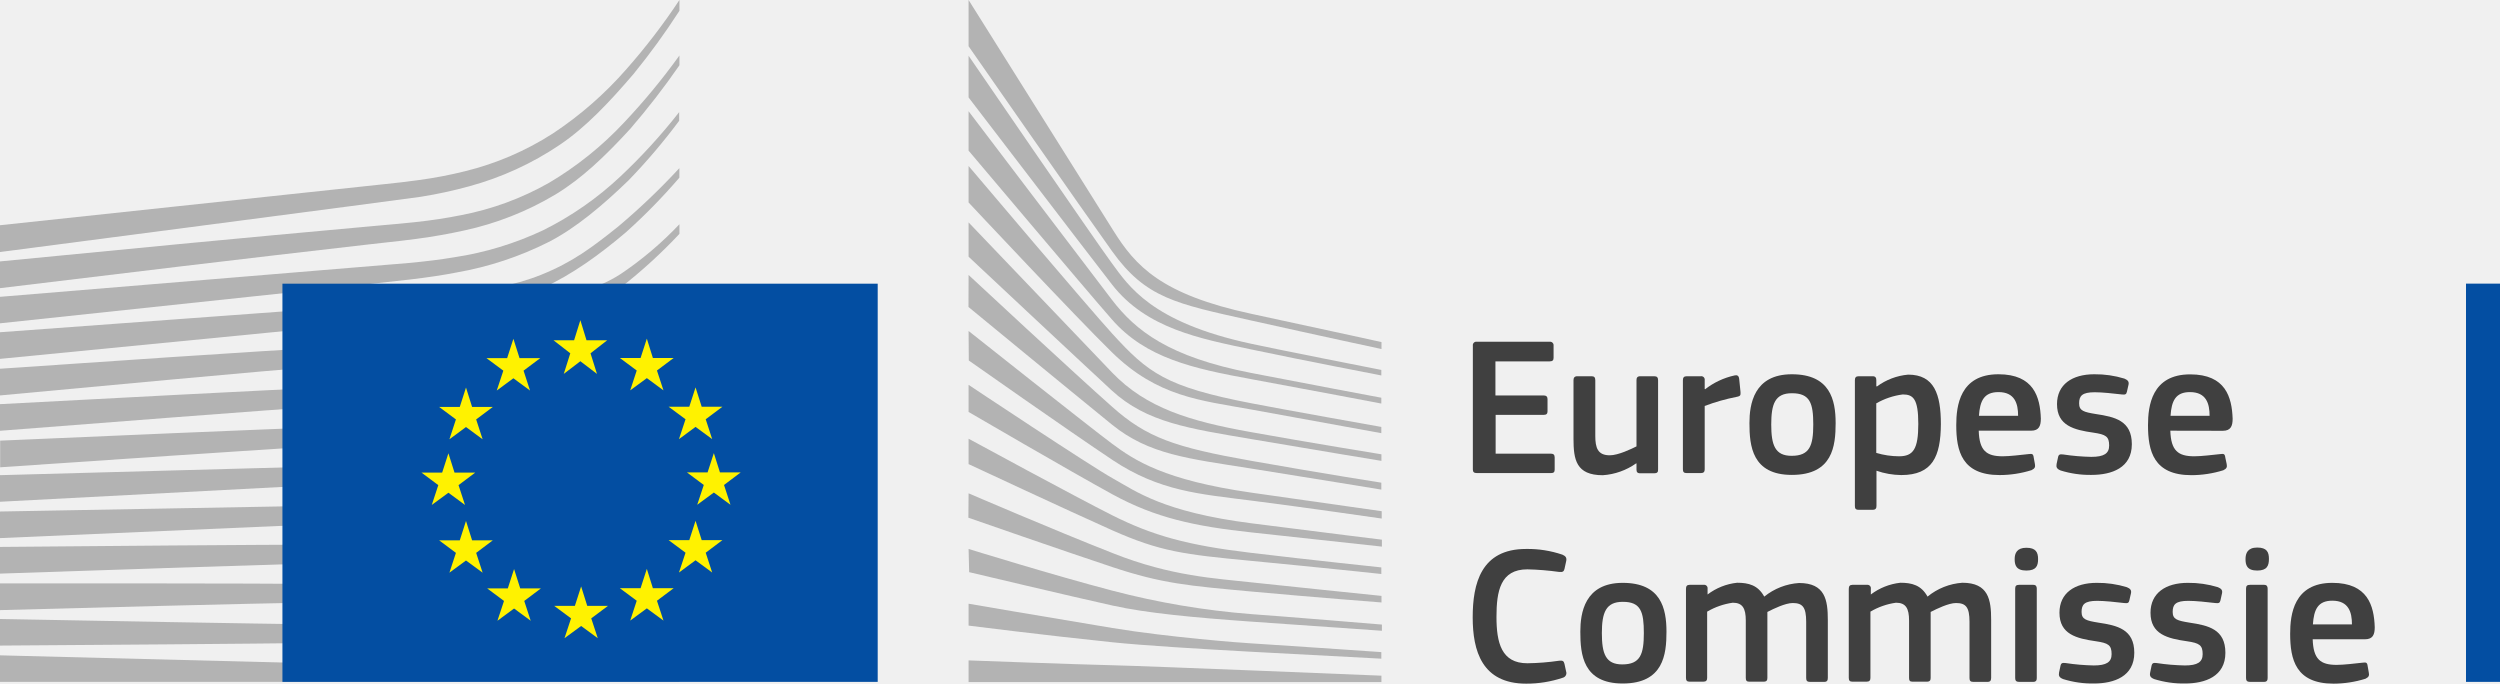
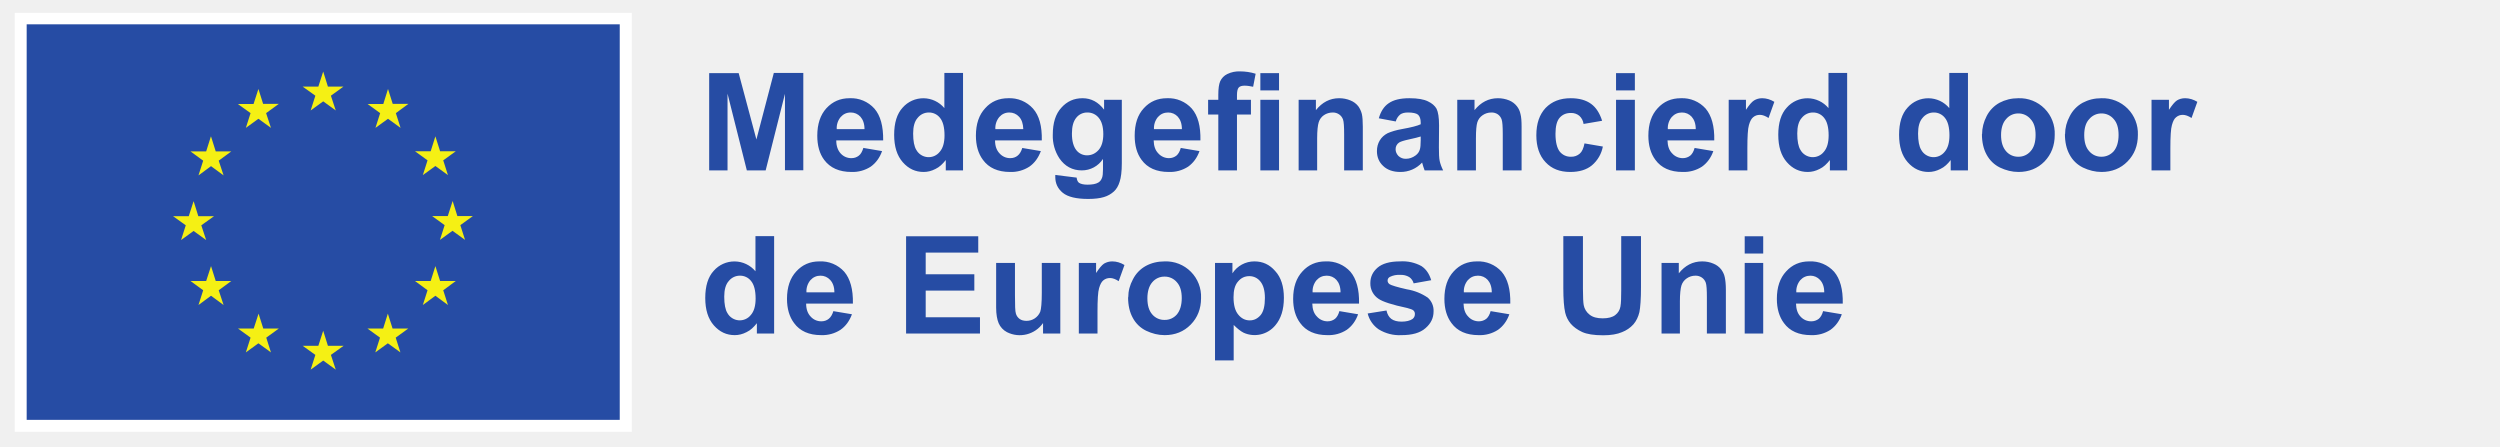
- <svg xmlns="http://www.w3.org/2000/svg" viewBox="0 0 479.41 131.1">
-   <defs>
-     <style>.cls-1{fill:#404040;}.cls-2{fill:#034ea2;}.cls-3{fill:#b3b3b3;}.cls-4{fill:#fff200;}</style>
-   </defs>
-   <g id="Layer_2" data-name="Layer 2">
-     <g id="NL">
-       <path class="cls-1" d="M282.44,66.29a.67.67,0,0,1,.76-.76h14a.67.67,0,0,1,.72.73v2.35c0,.46-.19.69-.76.69H286.77v6.53H296c.5,0,.76.23.76.69v2.35c0,.46-.19.69-.76.69h-9.19V87h10.64c.45,0,.68.23.68.72v2.32c0,.49-.19.68-.72.68H283.2c-.54,0-.76-.22-.76-.68Z" />
-       <path class="cls-1" d="M317.24,90.76h-2.7c-.57,0-.72-.26-.72-.72V88.86l-.07,0a12.54,12.54,0,0,1-6.39,2.27c-5.13,0-5.62-3-5.62-7V72.91c0-.46.19-.76.72-.76h2.78c.49,0,.68.26.68.76V83.58c0,2.28.46,3.73,2.77,3.73,1.64,0,4.15-1.22,5.13-1.71V72.91c0-.46.15-.76.72-.76h2.7c.53,0,.72.26.72.76V90C318,90.54,317.77,90.76,317.24,90.76Z" />
-       <path class="cls-1" d="M326.9,90c0,.46-.19.72-.73.72h-2.73c-.53,0-.72-.22-.72-.72V72.91c0-.5.19-.76.72-.76h2.7a.66.66,0,0,1,.76.76v1.67l.07.07A14.12,14.12,0,0,1,332.6,72c.49-.12.83,0,.91.64l.26,2.55c0,.53.08.76-.72.91a37.32,37.32,0,0,0-6.15,1.75Z" />
-       <path class="cls-1" d="M343.61,91.07c-7.63,0-8.13-5.59-8.13-9.92,0-3.57.8-9.38,8.13-9.38s8.4,4.9,8.4,9.38C352,85.48,351.48,91.07,343.61,91.07Zm0-15.66c-3.23,0-3.95,2.06-3.95,6s.72,6,3.91,6c3.46,0,4.15-1.94,4.15-6S347.11,75.41,343.65,75.41Z" />
-       <path class="cls-1" d="M364.59,91.1a15,15,0,0,1-4.75-.83l0,0V97c0,.42-.11.76-.72.76h-2.7c-.6,0-.72-.26-.72-.76V72.91c0-.5.19-.76.72-.76h2.7c.53,0,.69.3.69.76v1.14l.11.07a11.8,11.8,0,0,1,6-2.28c5,0,6.27,3.76,6.27,9.5C372.15,87.53,370.59,91.1,364.59,91.1Zm.3-15.46a13.68,13.68,0,0,0-5.09,1.71v9.5a15.36,15.36,0,0,0,4.37.65c2.74,0,3.69-1.41,3.69-6.2S366.91,75.64,364.89,75.64Z" />
-       <path class="cls-1" d="M379.45,82.59c.11,3.84,1.48,4.91,4.6,4.91,1.36,0,3.49-.27,4.94-.42.68-.08.91-.08,1,.64l.23,1.26c.11.57,0,.87-.65,1.18a20.6,20.6,0,0,1-6.11.94c-7.26,0-8.32-4.63-8.32-9.57,0-3.68.68-9.76,8.09-9.76,6.8,0,8,4.4,8.13,8.51,0,1.36-.34,2.31-1.86,2.31Zm0-2.85H387c0-2.31-.61-4.55-3.76-4.55C380.44,75.19,379.68,76.9,379.49,79.74Z" />
-       <path class="cls-1" d="M401.07,91.07a18.87,18.87,0,0,1-5.89-.84c-.76-.3-.91-.64-.8-1.25l.27-1.26c.11-.6.38-.64,1-.57a41.13,41.13,0,0,0,5.39.46c2.43,0,3.42-.65,3.42-2.17,0-1.74-.64-2.12-3-2.47-3.72-.53-7-1.33-7-5.47,0-3.76,2.89-5.73,7.14-5.73a19.11,19.11,0,0,1,5.78.83c.64.27.91.57.8,1.14l-.31,1.37c-.11.53-.34.61-1,.53-1.64-.19-3.76-.42-5.17-.42-2.43,0-3,.69-3,2.13s.91,1.67,3.23,2.05c3.61.54,6.88,1.26,6.88,5.78S405,91.07,401.07,91.07Z" />
-       <path class="cls-1" d="M416.19,82.59c.12,3.84,1.49,4.91,4.6,4.91,1.37,0,3.5-.27,4.94-.42.69-.08.91-.08,1,.64L427,89c.11.57,0,.87-.65,1.18a20.67,20.67,0,0,1-6.12.94c-7.25,0-8.32-4.63-8.32-9.57,0-3.68.69-9.76,8.09-9.76,6.81,0,8,4.4,8.14,8.51,0,1.36-.35,2.31-1.87,2.31Zm0-2.85h7.53c0-2.31-.61-4.55-3.77-4.55C417.18,75.19,416.42,76.9,416.23,79.74Z" />
-       <path class="cls-1" d="M292.63,105.27a20.66,20.66,0,0,1,7,1.1c.6.27.83.57.72,1.18l-.34,1.56c-.12.45-.31.64-1,.57a52.62,52.62,0,0,0-6.12-.5c-5.17,0-5.92,4.18-5.92,9.12s.94,8.89,5.92,8.89a46.24,46.24,0,0,0,6.12-.49c.72-.08.87.11,1,.61l.31,1.44a.92.92,0,0,1-.65,1.22,21.77,21.77,0,0,1-7,1.13c-8.47,0-10.26-6.26-10.26-12.72S284,105.27,292.63,105.27Z" />
-       <path class="cls-1" d="M311.18,131.07c-7.64,0-8.13-5.59-8.13-9.92,0-3.57.8-9.38,8.13-9.38s8.39,4.9,8.39,9.38C319.57,125.48,319,131.07,311.18,131.07Zm0-15.66c-3.23,0-4,2.06-4,6s.72,6,3.91,6c3.46,0,4.14-1.94,4.14-6S314.67,115.41,311.22,115.41Z" />
-       <path class="cls-1" d="M349.82,130.76h-2.73c-.54,0-.73-.22-.73-.72V119.25c0-2.81-.68-3.61-2.58-3.61-1.41,0-3.68,1.1-4.86,1.71,0,.38,0,1.06,0,1.94V130c0,.46-.15.72-.72.72h-2.77c-.49,0-.65-.22-.65-.72v-11c0-2.32-.6-3.42-2.5-3.42a13.38,13.38,0,0,0-4.91,1.71V130c0,.46-.19.72-.72.72H324c-.5,0-.69-.22-.69-.72V112.91c0-.5.19-.76.69-.76h2.69a.66.66,0,0,1,.76.76V114l0,0a11.36,11.36,0,0,1,5.66-2.25c2.21,0,4,.46,5.21,2.66A11.8,11.8,0,0,1,345,111.8c5,0,5.51,3.27,5.51,7.07V130C350.51,130.5,350.35,130.76,349.82,130.76Z" />
-       <path class="cls-1" d="M381.13,130.76H378.4c-.53,0-.72-.22-.72-.72V119.25c0-2.81-.69-3.61-2.59-3.61-1.4,0-3.68,1.1-4.86,1.71,0,.38,0,1.06,0,1.94V130c0,.46-.16.72-.73.72h-2.77c-.49,0-.64-.22-.64-.72v-11c0-2.32-.61-3.42-2.51-3.42a13.27,13.27,0,0,0-4.9,1.71V130c0,.46-.19.72-.73.72h-2.73c-.49,0-.69-.22-.69-.72V112.91c0-.5.2-.76.69-.76H358a.66.66,0,0,1,.76.76V114l0,0a11.43,11.43,0,0,1,5.67-2.25c2.2,0,4,.46,5.2,2.66a11.82,11.82,0,0,1,6.69-2.66c5,0,5.51,3.27,5.51,7.07V130C381.82,130.5,381.66,130.76,381.13,130.76Z" />
-       <path class="cls-1" d="M388.58,109.41c-2,0-2.24-1.1-2.24-2.2s.42-2.17,2.24-2.17,2.25.87,2.25,2.17S390.48,109.41,388.58,109.41Zm2,20.63c0,.42-.15.72-.69.72h-2.69c-.54,0-.76-.22-.76-.72V112.87c0-.53.22-.72.76-.72h2.69c.54,0,.69.3.69.72Z" />
-       <path class="cls-1" d="M401.54,131.07a18.87,18.87,0,0,1-5.89-.84c-.76-.3-.91-.64-.8-1.25l.27-1.26c.11-.6.38-.64,1-.57a41.13,41.13,0,0,0,5.39.46c2.44,0,3.42-.65,3.42-2.17,0-1.74-.64-2.12-3-2.47-3.72-.53-7-1.33-7-5.47,0-3.76,2.89-5.73,7.14-5.73a19.11,19.11,0,0,1,5.78.83c.65.27.91.57.8,1.14l-.31,1.37c-.11.53-.34.61-1,.53-1.64-.19-3.76-.42-5.17-.42-2.43,0-3,.69-3,2.13s.91,1.67,3.23,2.05c3.61.54,6.88,1.26,6.88,5.78S405.45,131.07,401.54,131.07Z" />
-       <path class="cls-1" d="M419,131.07a18.87,18.87,0,0,1-5.89-.84c-.76-.3-.91-.64-.79-1.25l.26-1.26c.12-.6.38-.64,1-.57a41.13,41.13,0,0,0,5.4.46c2.43,0,3.41-.65,3.41-2.17,0-1.74-.64-2.12-3-2.47-3.73-.53-7-1.33-7-5.47,0-3.76,2.89-5.73,7.15-5.73a19,19,0,0,1,5.77.83c.65.27.91.57.8,1.14l-.3,1.37c-.12.53-.35.61-1,.53-1.63-.19-3.76-.42-5.17-.42-2.43,0-3,.69-3,2.13s.91,1.67,3.23,2.05c3.61.54,6.88,1.26,6.88,5.78S422.9,131.07,419,131.07Z" />
-       <path class="cls-1" d="M432.85,109.41c-2,0-2.24-1.1-2.24-2.2S431,105,432.85,105s2.25.87,2.25,2.17S434.75,109.41,432.85,109.41Zm2,20.63c0,.42-.15.72-.69.72h-2.69c-.54,0-.76-.22-.76-.72V112.87c0-.53.22-.72.76-.72h2.69c.54,0,.69.3.69.72Z" />
-       <path class="cls-1" d="M443.49,122.59c.12,3.84,1.49,4.91,4.6,4.91,1.37,0,3.5-.27,4.94-.42.68-.08.91-.08,1,.64l.22,1.26c.12.57,0,.87-.64,1.18a20.67,20.67,0,0,1-6.12.94c-7.26,0-8.32-4.63-8.32-9.57,0-3.68.68-9.76,8.09-9.76,6.8,0,8,4.4,8.13,8.51,0,1.36-.34,2.31-1.86,2.31Zm0-2.85h7.53c0-2.31-.61-4.55-3.77-4.55C444.48,115.19,443.72,116.9,443.53,119.74Z" />
-       <polygon class="cls-2" points="479.41 130.76 479.41 54.39 472.89 54.39 472.89 130.76 479.41 130.76 479.41 130.76" />
-       <path class="cls-3" d="M0,48.33s78.51-10.24,80.73-10.6a86,86,0,0,0,9.23-2,58.41,58.41,0,0,0,17.37-7.95c5-3.36,9.57-8.23,14.15-13.58a133.78,133.78,0,0,0,8.81-12.13V0a120.37,120.37,0,0,1-10.13,13.22A70.15,70.15,0,0,1,106,25.61a55.69,55.69,0,0,1-16.76,7.21,81.43,81.43,0,0,1-9,1.72c-2.17.31-4.41.55-6.58.78L0,43.19Z" />
-       <path class="cls-3" d="M105.28,35.06a55.15,55.15,0,0,1-16.86,6.2c-2.69.54-5.61,1-8.94,1.35-2,.22-3.93.39-5.91.56l-3.19.29c-24.06,2.17-48,4.48-70.38,6.67v5.13c22.56-2.74,46.66-5.64,70.71-8.39l3.21-.36c2-.22,4-.44,5.93-.7,3.42-.46,6.41-1,9.15-1.61a57.93,57.93,0,0,0,17.51-6.9c5.06-3.06,9.53-7.34,14.34-12.58a143.05,143.05,0,0,0,9.44-12.2V10.64a125.58,125.58,0,0,1-10.6,12.84A65.23,65.23,0,0,1,105.28,35.06Z" />
-       <path class="cls-3" d="M119,33.81a61.5,61.5,0,0,1-14.86,10.35,61.41,61.41,0,0,1-17,5.17c-2.67.45-5.57.81-8.86,1.11L0,56.92V62L69.62,54.6l9-1c3.39-.4,6.35-.84,9-1.36a63.5,63.5,0,0,0,17.55-5.81c5.23-2.67,10.46-7.1,15.32-11.8a114.9,114.9,0,0,0,9.75-11.47V21.5A109.48,109.48,0,0,1,119,33.81Z" />
-       <path class="cls-3" d="M100.09,60.4a32.53,32.53,0,0,1-14.48,4.73c-3.94.43-8,.63-11.9.83-1.89.1-3.79.19-5.68.31-11.83.68-23.45,1.44-35.3,2.22L0,70.71v5.12l33.05-3.06c10.68-1,23.1-2.08,35.21-3.07L77.07,69c3.44-.27,6.26-.55,8.87-.89A76.5,76.5,0,0,0,103.43,64a67.73,67.73,0,0,0,15.77-9,98.44,98.44,0,0,0,11.09-10.15V43a66.92,66.92,0,0,1-11.23,9.52C113.56,56.15,104.17,58.09,100.09,60.4Z" />
-       <path class="cls-3" d="M101.75,70.13a86.38,86.38,0,0,1-17,3c-2.63.23-5.47.41-8.68.54l-8.76.38C45.54,75.09,23.88,76.23,0,77.5v5.11c22.81-1.78,45.16-3.51,67.5-5.11l8.74-.6c3.37-.22,6.16-.47,8.79-.76a88.76,88.76,0,0,0,17.42-3.55,68.09,68.09,0,0,0,16.24-7.71A94.63,94.63,0,0,0,130.29,56v-.09c-4.36,3.76-8.52,4.59-12.67,7.11A66.47,66.47,0,0,1,101.75,70.13Z" />
-       <path class="cls-3" d="M100.94,78.61A101.85,101.85,0,0,1,84,81c-2.55.18-5.29.31-8.62.41l-8.68.31c-21.86.83-44,1.79-66.67,2.78v5.11c22.5-1.55,44.58-3,66.84-4.46l8.66-.52c3.39-.2,6.16-.4,8.7-.63a107,107,0,0,0,17.32-2.86A75.49,75.49,0,0,0,118,74.66a94.24,94.24,0,0,0,12.27-7.9V64.58a94.54,94.54,0,0,1-13.2,8.16A72.35,72.35,0,0,1,100.94,78.61Z" />
-       <path class="cls-3" d="M100.2,86.93a129,129,0,0,1-16.92,1.85c-2.47.13-5.11.22-8.56.3L0,91.12v5.1l66.26-3.48,8.58-.44c3.35-.16,6.09-.33,8.63-.52a131.36,131.36,0,0,0,17.2-2.32,88.12,88.12,0,0,0,16.67-5.25,101.16,101.16,0,0,0,12.95-6.73v-2a101.43,101.43,0,0,1-13.73,6.8A85.63,85.63,0,0,1,100.2,86.93Z" />
-       <path class="cls-3" d="M99.62,95.28C90.45,96.52,81,96.66,71.88,96.8l-6.27.1L0,98.09v5.1l65.72-2.86,6.26-.26c9.19-.37,18.7-.75,28-2.24a102.36,102.36,0,0,0,16.82-4.11,110.16,110.16,0,0,0,13.5-5.64v-2a109.51,109.51,0,0,1-14.12,5.56A99.26,99.26,0,0,1,99.62,95.28Z" />
-       <path class="cls-3" d="M99.09,103.69c-8.59.72-17.38.72-25.88.72-2.65,0-5.29,0-7.94,0-21.73.09-43.29.27-65.27.47V110c20.93-.72,43.14-1.46,65.35-2.13,2.63-.09,5.27-.15,7.91-.22,8.55-.22,17.39-.45,26.07-1.39a124.58,124.58,0,0,0,16.86-2.93,118.86,118.86,0,0,0,14.1-4.5V97a116.75,116.75,0,0,1-14.56,4.28A122.61,122.61,0,0,1,99.09,103.69Z" />
-       <path class="cls-3" d="M98.76,112c-3.58.14-7.45.21-11.85.21q-2.49,0-5,0L65,112c-11.54-.09-23-.11-33.81-.12L0,111.87V117l31.28-.82c10.75-.27,22.27-.54,33.78-.75L82,115.16c4.64-.07,10.75-.21,17-.62s11.59-1,16.89-1.85c4.76-.77,9.63-1.81,14.5-3.06v-1.81c-5,1.17-10,2.1-14.8,2.75C110.22,111.28,104.75,111.74,98.76,112Z" />
-       <path class="cls-3" d="M81.74,120l-16.86-.19c-21.49-.3-43-.7-64.88-1.11v5.1c20.91-.14,43.06-.3,64.9-.55L81.76,123c5.68-.1,11.25-.21,16.87-.39,11.59-.38,22-1.2,31.66-2.49v-1.77A311.92,311.92,0,0,1,98.57,120C93,120.07,87.35,120,81.74,120Z" />
-       <polygon class="cls-3" points="130.29 128.99 0 125.67 0 130.76 130.29 130.76 130.29 128.99" />
-       <path class="cls-3" d="M118.56,43.43c-5,4-8.77,6.85-14.83,9.28-5.27,2.11-10.94,3-17.42,3.86-4.16.59-8.51,1.46-12.67,1.74-1.71.12-3.43.23-5.13.37L0,63.71v5.11L68.79,62.1l8.91-.85c3.31-.31,6.25-.68,9-1.12a69.62,69.62,0,0,0,17.56-5C109.58,52.72,115,48.83,120,44.57a112.14,112.14,0,0,0,10.28-10.5V32.24A129.32,129.32,0,0,1,118.56,43.43Z" />
-       <path class="cls-3" d="M185.74,0l27.74,44.19c4.28,6.85,9.18,12.27,26.53,16s24.91,5.41,24.91,5.41v1.33s-11-2.35-25.21-5.52-20-4.23-26.45-13.23c-5.38-7.49-27.52-39.31-27.52-39.31Z" />
-       <path class="cls-3" d="M185.74,42.65S207.09,65,213.26,71.44c6.54,6.81,14.93,9.33,26.56,11.41,11.09,2,25.09,4.27,25.09,4.27v1.26s-13.14-2.16-25.09-4.2c-11.72-2-19.92-3.13-26.63-9.31-6-5.54-27.45-25.64-27.45-25.64Z" />
-       <path class="cls-3" d="M185.74,52.73S206,71.58,213.26,78c6.64,5.92,12,7.77,26.63,10.36s25,4.2,25,4.2v1.33s-13.21-2.17-25.09-4.06-19.46-2.64-26.56-8.4c-8.21-6.66-27.52-22.56-27.52-22.56Z" />
-       <path class="cls-3" d="M185.74,63.47s23.19,18.4,27.52,21.62,10.07,7,26.7,9.38,25,3.56,25,3.56v1.41S250,97.27,240,96s-17.66-1.8-26.63-7.77c-8.73-5.82-27.59-19.1-27.59-19.1Z" />
-       <path class="cls-3" d="M185.74,73.8S209,89.29,213.4,91.74,223,98.18,240,100.35s25,3.14,25,3.14v1.33s-14.05-1.54-25-2.72-18.45-2.81-26.63-7.28S185.74,79,185.74,79Z" />
-       <path class="cls-3" d="M185.74,84.13S206.3,95.31,213.26,98.8c7.76,3.9,14.47,5.77,26.63,7.21,11.94,1.43,25,2.8,25,2.8v1.26s-12.1-1.29-25-2.52-17.38-1.77-26.63-5.87C205,98,185.74,89,185.74,89Z" />
-       <path class="cls-3" d="M185.74,94.6s16.25,7,27.66,11.48c11.23,4.46,19.81,4.83,26.63,5.6,3,.34,24.89,2.59,24.89,2.59v1.26s-13.07-1-25-2.1-17-1.49-26.63-4.69-27.59-9.46-27.59-9.46Z" />
-       <path class="cls-3" d="M185.74,105.27s16.4,5.08,27.59,8A151.56,151.56,0,0,0,240,117.77c5.17.35,25,2,25,2v1.19s-11.26-.77-25-1.75c-11.14-.79-20.09-1.63-26.63-3.08-7.26-1.6-27.52-6.41-27.52-6.41Z" />
-       <path class="cls-3" d="M185.74,115.77s13.41,2.31,27.59,4.66c10.62,1.76,25,2.87,26.56,2.94s25,1.68,25,1.68v1.26s-15-.78-25-1.33c-10.41-.57-20.76-1.21-26.63-1.82-13.17-1.37-27.52-3.19-27.52-3.19Z" />
-       <path class="cls-3" d="M185.74,126.64s21.16.79,27.59.93,51.58,2,51.58,2v1.23H185.74Z" />
-       <path class="cls-3" d="M239.89,65.91c-19.15-4.13-23.49-11.13-26.7-15.47s-27.45-39.75-27.45-39.75v8c1,1.25,21.7,28.4,27.52,35.89C219.82,63,230.1,64.93,239.89,67s25,5,25,5V70.94S244.83,67,239.89,65.91Z" />
-       <path class="cls-3" d="M239.89,71.51c-15.73-3.08-22.09-8.05-26.7-14.07s-27.45-36.11-27.45-36.11v7.56c1,1.14,21.84,25.91,27.45,32.33,6.53,7.49,15.65,9.45,26.7,11.48s25,4.69,25,4.69V76.27S249,73.29,239.89,71.51Z" />
-       <path class="cls-3" d="M239.89,77.32c-16.36-3.17-19.71-5.79-26.63-13.37-4.36-4.77-26.58-31-27.52-32.12v7S206.51,61,213.19,67.52c8.76,8.59,17,9.24,26.7,11s25,4.55,25,4.55V81.87S246.43,78.59,239.89,77.32Z" />
-       <polygon class="cls-2" points="168.31 130.76 168.31 54.4 54.16 54.4 54.16 130.76 168.31 130.76 168.31 130.76" />
-       <polygon class="cls-4" points="112.47 65.25 116.44 65.25 113.24 67.75 114.48 71.7 111.29 69.27 108.11 71.7 109.36 67.75 106.14 65.25 110.09 65.25 111.29 61.4 112.47 65.25 112.47 65.25" />
-       <polygon class="cls-4" points="112.61 116.18 116.59 116.18 113.38 118.58 114.63 122.38 111.44 120.04 108.25 122.38 109.51 118.58 106.27 116.18 110.24 116.18 111.44 112.46 112.61 116.18 112.61 116.18" />
-       <polygon class="cls-4" points="125.2 112.8 129.18 112.8 125.98 115.2 127.23 119.01 124.04 116.66 120.85 119.01 122.1 115.2 118.87 112.8 122.84 112.8 124.04 109.09 125.2 112.8 125.2 112.8" />
-       <polygon class="cls-4" points="125.2 68.65 129.18 68.65 125.98 71.05 127.23 74.86 124.04 72.51 120.85 74.86 122.1 71.05 118.87 68.65 122.84 68.65 124.04 64.94 125.2 68.65 125.2 68.65" />
-       <polygon class="cls-4" points="134.56 78 138.53 78 135.33 80.4 136.57 84.21 133.38 81.86 130.2 84.21 131.46 80.4 128.22 78 132.18 78 133.38 74.29 134.56 78 134.56 78" />
-       <polygon class="cls-4" points="134.56 103.58 138.53 103.58 135.33 105.99 136.57 109.79 133.38 107.44 130.2 109.79 131.46 105.99 128.22 103.58 132.18 103.58 133.38 99.87 134.56 103.58 134.56 103.58" />
-       <polygon class="cls-4" points="138.06 90.59 142.04 90.59 138.84 93 140.08 96.8 136.89 94.45 133.7 96.8 134.96 93 131.73 90.59 135.69 90.59 136.89 86.89 138.06 90.59 138.06 90.59" />
-       <polygon class="cls-4" points="99.63 68.68 103.6 68.68 100.4 71.08 101.64 74.89 98.45 72.54 95.26 74.89 96.52 71.08 93.29 68.68 97.25 68.68 98.45 64.97 99.63 68.68 99.63 68.68" />
-       <polygon class="cls-4" points="90.53 78.03 94.51 78.03 91.31 80.43 92.55 84.24 89.36 81.89 86.18 84.24 87.43 80.43 84.2 78.03 88.17 78.03 89.36 74.32 90.53 78.03 90.53 78.03" />
-       <polygon class="cls-4" points="87.16 90.63 91.13 90.63 87.93 93.03 89.17 96.83 85.99 94.49 82.8 96.83 84.05 93.03 80.83 90.63 84.79 90.63 85.99 86.92 87.16 90.63 87.16 90.63" />
-       <polygon class="cls-4" points="90.53 103.61 94.51 103.61 91.31 106.02 92.55 109.82 89.36 107.48 86.18 109.82 87.43 106.02 84.2 103.61 88.17 103.61 89.36 99.9 90.53 103.61 90.53 103.61" />
-       <polygon class="cls-4" points="99.76 112.83 103.73 112.83 100.53 115.24 101.77 119.04 98.58 116.69 95.39 119.04 96.65 115.24 93.42 112.83 97.38 112.83 98.58 109.12 99.76 112.83 99.76 112.83" />
-     </g>
-   </g>
+ <svg xmlns="http://www.w3.org/2000/svg" xml:space="preserve" viewBox="0 0 1593.4 284.7">
+   <path fill="#fff" d="M9.4 275.2h393.3V8.2H9.4v267" />
+   <path fill="#264ca4" d="M17 267.6h378V15.5H17v252" />
+   <path fill="#f5f014" d="m198 70.4 8-5.8 8 5.8-3.1-9.4 8-5.8H209l-3-9.6-3.1 9.6h-10L201 61l-3 9.4M156.7 81.5l8-5.8 8 5.8-3.1-9.4 8.1-5.9h-10l-3-9.5-3.1 9.6h-10l8.1 5.8-3 9.4M134.4 87l-3 9.5h-10l8.1 5.9-3 9.4 8-5.9 8 5.9-3.1-9.4 8-5.9h-9.9l-3-9.5M123.4 147.2l8 5.8-3.1-9.4 8.1-5.8h-10l-3-9.6-3.1 9.6h-10l8.1 5.8-3 9.4 8-5.8M137.5 179.1l-3-9.5-3.1 9.5h-10l8.1 5.9-3 9.4 8-5.9 8 5.9-3.1-9.4 8-5.9h-9.9M167.8 209.4l-3-9.5-3.1 9.5h-10l8 5.8-3 9.4 8-5.8 8 5.8-3-9.4 8-5.8h-10M209 220.4l-3-9.6-3.1 9.6h-10l8.1 5.8-3 9.4 8-5.8 8 5.8-3.1-9.4 8.1-5.8h-10M250.2 209.4l-3-9.5-3 9.5h-10l8 5.8-3 9.4 8-5.8 8 5.8-3-9.4 8-5.8h-10M280.5 179.1l-3-9.5-3 9.5h-10l8 5.9-3 9.4 8-5.9 8 5.9-3-9.4 8-5.9h-10M301.5 137.7h-10l-3-9.6-3.1 9.6h-10l8 5.8-3 9.4 8-5.8 8 5.8-3-9.4 8-5.8M269.5 111.6l8-5.8 8 5.8-3-9.4 8-5.8h-10l-3-9.5-3 9.5h-10l8 5.8-3 9.4M247.3 56.7l-3 9.6h-10l8 5.8-3 9.4 8-5.8 8 5.8-3-9.4 8-5.9h-10l-3-9.5" />
+   <path fill="#264ca4" d="M452 108.6v-62h18.8l11.3 42.3 11.1-42.4H512v62h-11.7V59.8L488 108.6h-12l-12.3-48.9v48.9h-11.6M551 82.3c0-3.5-1-6.1-2.6-7.9a8.2 8.2 0 0 0-6.2-2.7c-2.6 0-4.7 1-6.4 2.9a11 11 0 0 0-2.5 7.7zm-.6 12 11.8 2c-1.5 4.3-4 7.6-7.2 9.9a21.2 21.2 0 0 1-12.3 3.4c-7.8 0-13.6-2.6-17.4-7.7-3-4-4.4-9.2-4.4-15.4 0-7.5 2-13.3 5.8-17.5 4-4.3 8.8-6.4 14.8-6.4a20 20 0 0 1 15.8 6.6c3.9 4.5 5.7 11.2 5.6 20.3H533c0 3.6 1 6.3 2.8 8.3a9 9 0 0 0 6.9 3c1.9 0 3.4-.6 4.7-1.6 1.3-1 2.2-2.7 2.9-5M582 85.1c0 4.8.7 8.3 2 10.4a9 9 0 0 0 15 1.2c2-2.3 3-5.8 3-10.4 0-5.2-1-8.9-2.9-11.2a8.8 8.8 0 0 0-7.1-3.4 9 9 0 0 0-7.1 3.4c-2 2.2-2.9 5.6-2.9 10zm31.8 23.5h-11V102c-2 2.5-4 4.5-6.6 5.7-2.5 1.3-5 1.9-7.5 1.9-5.2 0-9.6-2-13.3-6.2-3.7-4.2-5.5-10-5.5-17.5 0-7.6 1.8-13.4 5.4-17.3a17.5 17.5 0 0 1 26.6.3V46.5h11.9v62M652.2 82.3c-.1-3.5-1-6.1-2.7-7.9a8.2 8.2 0 0 0-6.2-2.7c-2.6 0-4.7 1-6.4 2.9a11 11 0 0 0-2.5 7.7zm-.7 12 11.9 2c-1.6 4.3-4 7.6-7.3 9.9a21.2 21.2 0 0 1-12.3 3.4c-7.8 0-13.6-2.6-17.3-7.7-3-4-4.5-9.2-4.5-15.4 0-7.5 2-13.3 5.9-17.5 3.8-4.3 8.8-6.4 14.7-6.4a20 20 0 0 1 15.8 6.6c4 4.5 5.8 11.2 5.6 20.3h-29.8c0 3.6 1 6.3 2.9 8.3a9 9 0 0 0 6.8 3c1.9 0 3.5-.6 4.7-1.6 1.3-1 2.3-2.7 3-5M683.2 85.2c0 4.7 1 8.2 2.8 10.5a8.6 8.6 0 0 0 6.8 3.3c3 0 5.4-1.2 7.4-3.4 2-2.3 3-5.7 3-10.1 0-4.7-1-8.1-2.9-10.4a9.1 9.1 0 0 0-7.3-3.4 8.8 8.8 0 0 0-7 3.3c-1.9 2.3-2.8 5.6-2.8 10.2zm-10.6 26.3 13.6 1.7c.2 1.6.7 2.7 1.5 3.3 1.2.8 3 1.2 5.4 1.2 3 0 5.4-.4 7-1.4 1-.6 1.8-1.6 2.3-3 .4-1 .6-2.8.6-5.4v-6.6a16 16 0 0 1-13.5 7.3c-6 0-10.8-2.6-14.3-7.7a26 26 0 0 1-4.2-15c0-7.6 1.8-13.3 5.5-17.3 3.6-4 8-6 13.5-6s10.1 2.5 13.7 7.3v-6.3H715V104c0 5.3-.5 9.2-1.4 11.9-.8 2.6-2 4.6-3.6 6.1a16.3 16.3 0 0 1-6.4 3.6c-2.6.8-6 1.2-10 1.2-7.6 0-13-1.3-16.2-3.9-3.2-2.6-4.8-6-4.8-10v-1.4M753.3 82.3c0-3.5-1-6.1-2.6-7.9a8.2 8.2 0 0 0-6.2-2.7c-2.6 0-4.8 1-6.5 2.9a11 11 0 0 0-2.5 7.7zm-.7 12 11.9 2c-1.5 4.3-4 7.6-7.2 9.9a21.2 21.2 0 0 1-12.4 3.4c-7.8 0-13.6-2.6-17.3-7.7-3-4-4.4-9.2-4.4-15.4 0-7.5 1.9-13.3 5.8-17.5 3.9-4.3 8.8-6.4 14.8-6.4a20 20 0 0 1 15.8 6.6c3.9 4.5 5.7 11.2 5.5 20.3h-29.8c.1 3.6 1 6.3 3 8.3a9 9 0 0 0 6.8 3c1.8 0 3.4-.6 4.7-1.6 1.2-1 2.2-2.7 2.8-5M803.3 108.6v-45h11.9v45zm0-51v-11h11.9v11zm-33.4 6h6.6v-3.3c0-3.8.4-6.6 1.2-8.5a9.5 9.5 0 0 1 4.5-4.6 17 17 0 0 1 8.2-1.7c3.3 0 6.7.5 9.9 1.5l-1.6 8.3c-1.9-.4-3.7-.7-5.5-.7-1.7 0-3 .4-3.7 1.2-.7.8-1.1 2.4-1.1 4.7v3.1h8.9V73h-8.9v35.6h-11.9V73H770v-9.4M868.6 108.6h-11.9v-23c0-4.8-.2-8-.7-9.4a6.6 6.6 0 0 0-2.5-3.3 7 7 0 0 0-4.1-1.2c-2 0-4 .6-5.6 1.7a8.5 8.5 0 0 0-3.3 4.5c-.6 1.9-1 5.3-1 10.3v20.4h-11.8v-45h11v6.6c4-5 8.9-7.6 14.8-7.6 2.7 0 5 .5 7.2 1.4a12 12 0 0 1 5 3.7c1 1.4 1.8 3 2.3 5 .4 1.8.6 4.5.6 8v27.9M905.5 87c-1.5.5-4 1.1-7.2 1.8-3.3.7-5.5 1.4-6.5 2a5 5 0 0 0-2.3 4.3c0 1.6.6 3 1.8 4.3a6.5 6.5 0 0 0 4.8 1.8c2.1 0 4.2-.7 6.1-2.1 1.4-1 2.4-2.4 2.8-4 .3-1 .5-2.9.5-5.7zm-16-9.6-10.7-2c1.2-4.3 3.3-7.6 6.3-9.6 3-2.1 7.3-3.2 13.2-3.2 5.3 0 9.2.7 11.8 2 2.6 1.2 4.4 2.8 5.5 4.7 1 2 1.6 5.5 1.6 10.6l-.1 14c0 3.9.1 6.8.5 8.7.4 1.8 1.1 3.8 2.2 6H908a43.5 43.5 0 0 1-1.6-5 18.6 18.6 0 0 1-14 6c-4.5 0-8.2-1.3-10.8-3.8-2.7-2.5-4-5.7-4-9.5 0-2.5.6-4.8 1.8-6.8 1.2-2 2.9-3.5 5-4.6 2.3-1 5.4-2 9.5-2.7 5.6-1 9.5-2 11.6-3v-1.1c0-2.3-.6-4-1.7-5-1.1-.9-3.3-1.4-6.4-1.4-2.1 0-3.8.4-5 1.3a8.7 8.7 0 0 0-2.8 4.4M969.8 108.6h-12v-23c0-4.8-.2-8-.7-9.4a6.6 6.6 0 0 0-2.4-3.3 7 7 0 0 0-4.2-1.2c-2 0-3.9.6-5.5 1.7a8.5 8.5 0 0 0-3.4 4.5c-.6 1.9-.9 5.3-.9 10.3v20.4h-11.9v-45h11v6.6c4-5 9-7.6 14.9-7.6 2.6 0 5 .5 7.2 1.4a12 12 0 0 1 4.9 3.7c1.1 1.4 1.9 3 2.3 5 .5 1.8.7 4.5.7 8v27.9M1021 77l-11.7 2a8.5 8.5 0 0 0-2.7-5.2 8.1 8.1 0 0 0-5.4-1.8c-3 0-5.3 1-7.1 3-1.8 2-2.7 5.5-2.7 10.3 0 5.3 1 9.1 2.7 11.3a8.8 8.8 0 0 0 7.2 3.3 8 8 0 0 0 5.6-2c1.4-1.2 2.4-3.4 3-6.5l11.7 2a20.7 20.7 0 0 1-7 12c-3.4 2.8-8 4.2-13.8 4.2-6.6 0-11.8-2-15.7-6.2-4-4.2-5.9-10-5.9-17.2 0-7.5 2-13.2 5.9-17.4 4-4.1 9.2-6.2 16-6.2 5.4 0 9.7 1.2 13 3.6 3.2 2.3 5.5 6 7 10.7M1030 108.6v-45h12v45zm0-51v-11h12v11h-12M1080.8 82.3c0-3.5-1-6.1-2.6-7.9a8.2 8.2 0 0 0-6.2-2.7c-2.6 0-4.8 1-6.5 2.9a11 11 0 0 0-2.5 7.7zm-.7 12 11.9 2c-1.5 4.3-4 7.6-7.2 9.9a21.2 21.2 0 0 1-12.4 3.4c-7.8 0-13.6-2.6-17.3-7.7-3-4-4.5-9.2-4.5-15.4 0-7.5 2-13.3 5.9-17.5 3.9-4.3 8.8-6.4 14.8-6.4a20 20 0 0 1 15.8 6.6c3.8 4.5 5.7 11.2 5.5 20.3h-29.8c.1 3.6 1 6.3 3 8.3a9 9 0 0 0 6.8 3c1.8 0 3.4-.6 4.7-1.6 1.2-1 2.2-2.7 2.8-5M1113.7 108.6h-11.9v-45h11V70c2-3 3.6-5 5.2-6 1.5-.9 3.2-1.4 5.1-1.4 2.7 0 5.3.8 7.8 2.3l-3.7 10.3c-2-1.3-3.8-2-5.5-2-1.7 0-3.1.5-4.3 1.5-1.1.9-2 2.5-2.7 5-.7 2.3-1 7.4-1 15v13.9M1145.5 85.1c0 4.8.7 8.3 2 10.4a9 9 0 0 0 15 1.2c2-2.3 3-5.8 3-10.4 0-5.2-1-8.9-2.9-11.2a8.8 8.8 0 0 0-7.1-3.4 9 9 0 0 0-7.1 3.4c-2 2.2-2.9 5.6-2.9 10zm31.8 23.5h-11V102c-2 2.5-4 4.5-6.6 5.7-2.5 1.3-5 1.9-7.5 1.9-5.2 0-9.6-2-13.3-6.2-3.7-4.2-5.5-10-5.5-17.5 0-7.6 1.8-13.4 5.4-17.3a17.5 17.5 0 0 1 26.6.3V46.5h11.9v62M1222.5 85.1c0 4.8.7 8.3 2 10.4a9 9 0 0 0 15 1.2c2-2.3 3-5.8 3-10.4 0-5.2-1-8.9-2.9-11.2a8.8 8.8 0 0 0-7.1-3.4 9 9 0 0 0-7.1 3.4c-2 2.2-2.9 5.6-2.9 10zm31.8 23.5h-11V102c-1.9 2.5-4 4.5-6.6 5.7-2.5 1.3-5 1.9-7.5 1.9-5.2 0-9.6-2-13.3-6.2-3.7-4.2-5.5-10-5.5-17.5 0-7.6 1.8-13.4 5.4-17.3a17.5 17.5 0 0 1 26.6.3V46.5h11.9v62M1275.4 86.1c0 4.5 1.1 7.9 3.2 10.3a10 10 0 0 0 7.8 3.5 10 10 0 0 0 7.8-3.5c2.2-2.4 3.2-5.9 3.2-10.4 0-4.4-1-7.8-3.2-10.1a10 10 0 0 0-7.8-3.6 10 10 0 0 0-7.8 3.6c-2.1 2.3-3.2 5.8-3.2 10.2zm-12.1-.6c0-4 1-7.8 2.9-11.5a20 20 0 0 1 8.2-8.5c3.6-1.9 7.6-2.9 12-2.9a22.4 22.4 0 0 1 23.2 23.4c0 6.8-2.2 12.4-6.5 16.9-4.4 4.5-10 6.7-16.6 6.7-4.1 0-8-1-11.8-2.8a19.2 19.2 0 0 1-8.5-8.2c-2-3.6-3-8-3-13.1M1328.4 86.1c0 4.5 1 7.9 3.2 10.3a10 10 0 0 0 7.8 3.5c3 0 5.7-1.2 7.8-3.5 2-2.4 3.1-5.9 3.1-10.4 0-4.4-1-7.8-3.1-10.1a10 10 0 0 0-7.8-3.6 10 10 0 0 0-7.8 3.6c-2.2 2.3-3.2 5.8-3.2 10.2zm-12.2-.6c0-4 1-7.8 3-11.5a20 20 0 0 1 8.2-8.5c3.6-1.9 7.5-2.9 12-2.9a22.5 22.5 0 0 1 23.2 23.4c0 6.8-2.2 12.4-6.6 16.9-4.4 4.5-10 6.7-16.6 6.7-4 0-8-1-11.8-2.8a19.2 19.2 0 0 1-8.5-8.2c-2-3.6-3-8-3-13.1M1383.3 108.6h-12v-45h11.1V70c2-3 3.6-5 5.1-6 1.5-.9 3.2-1.4 5.2-1.4 2.7 0 5.3.8 7.8 2.3l-3.7 10.3c-2-1.3-3.9-2-5.6-2-1.6 0-3 .5-4.2 1.5-1.2.9-2 2.5-2.7 5-.7 2.3-1 7.4-1 15v13.9M461.6 189.1c0 4.8.7 8.3 2 10.4a9 9 0 0 0 15 1.2c2-2.3 3-5.8 3-10.4 0-5.2-1-8.9-2.9-11.2a8.8 8.8 0 0 0-7.1-3.4 9 9 0 0 0-7.1 3.4c-2 2.2-2.9 5.6-2.9 10zm31.8 23.5h-11V206c-2 2.5-4 4.5-6.6 5.7-2.5 1.3-5 1.9-7.5 1.9-5.2 0-9.6-2-13.3-6.2-3.7-4.2-5.5-10-5.5-17.5 0-7.6 1.8-13.4 5.4-17.3a17.5 17.5 0 0 1 26.6.3v-22.4h11.9v62M531.8 186.3c0-3.5-1-6.1-2.7-7.9a8.2 8.2 0 0 0-6.2-2.7c-2.5 0-4.7 1-6.4 2.9a11 11 0 0 0-2.5 7.7zm-.7 12 11.9 2c-1.6 4.3-4 7.6-7.3 9.9a21.2 21.2 0 0 1-12.3 3.4c-7.8 0-13.6-2.6-17.3-7.7-3-4-4.5-9.2-4.5-15.4 0-7.5 2-13.3 5.9-17.5 3.9-4.3 8.8-6.4 14.7-6.4a20 20 0 0 1 15.9 6.6c3.8 4.5 5.7 11.2 5.5 20.3h-29.8c0 3.6 1 6.3 2.9 8.3a9 9 0 0 0 6.8 3c1.9 0 3.5-.6 4.7-1.6 1.3-1 2.3-2.7 3-5M577.5 212.6v-62h46V161H590v13.8H621v10.4H590v17h34.6v10.4h-47.1M664.8 212.6v-6.7a18.1 18.1 0 0 1-23 5.8 11.7 11.7 0 0 1-5.3-5.7c-1-2.4-1.6-5.7-1.6-10v-28.4h12v20.7c0 6.3.1 10.2.6 11.6a6.3 6.3 0 0 0 2.4 3.4c1.1.8 2.6 1.2 4.4 1.2a9.4 9.4 0 0 0 8.7-5.8c.6-1.6 1-5.7 1-12.1v-19h11.8v45h-11M699.5 212.6h-11.9v-45h11v6.4c2-3 3.6-5 5.1-6 1.6-.9 3.3-1.4 5.2-1.4 2.7 0 5.3.8 7.8 2.3l-3.7 10.3c-2-1.3-3.8-2-5.5-2-1.7 0-3.1.5-4.3 1.5-1.1.9-2 2.5-2.7 5-.7 2.3-1 7.4-1 15v13.9M731.3 190.1c0 4.5 1 7.9 3.1 10.3a10 10 0 0 0 7.9 3.5 10 10 0 0 0 7.8-3.5c2-2.4 3.1-5.9 3.1-10.4 0-4.4-1-7.8-3.1-10.1a10 10 0 0 0-7.8-3.6 10 10 0 0 0-7.9 3.6c-2 2.3-3.1 5.8-3.1 10.2zm-12.2-.6c0-4 1-7.8 3-11.5a20 20 0 0 1 8.2-8.5c3.5-1.9 7.5-2.9 12-2.9a22.4 22.4 0 0 1 23.2 23.4c0 6.8-2.2 12.4-6.6 16.9-4.4 4.5-10 6.7-16.6 6.7-4.1 0-8-1-11.8-2.8a19.1 19.1 0 0 1-8.5-8.2c-2-3.6-3-8-3-13.1M786.2 189.4c0 5 1 8.7 3 11.1 2 2.5 4.5 3.7 7.3 3.7s5-1.1 7-3.4c1.8-2.2 2.7-5.8 2.7-10.9 0-4.7-1-8.2-2.9-10.5a8.8 8.8 0 0 0-7-3.4c-2.9 0-5.3 1.1-7.2 3.4-2 2.2-2.9 5.6-2.9 10zm-11.8-21.8h11.1v6.6a16.6 16.6 0 0 1 14-7.6c5.3 0 9.7 2 13.3 6.2 3.7 4 5.5 9.8 5.5 17 0 7.6-1.9 13.4-5.5 17.6a17.1 17.1 0 0 1-20.1 4.7c-2-1-4.1-2.7-6.4-5v22.6h-11.9v-62M854.4 186.3c0-3.5-1-6.1-2.6-7.9a8.2 8.2 0 0 0-6.2-2.7c-2.6 0-4.8 1-6.5 2.9a11 11 0 0 0-2.5 7.7zm-.7 12 11.9 2c-1.5 4.3-4 7.6-7.2 9.9a21.2 21.2 0 0 1-12.4 3.4c-7.8 0-13.6-2.6-17.3-7.7-3-4-4.5-9.2-4.5-15.4 0-7.5 2-13.3 5.9-17.5 3.9-4.3 8.8-6.4 14.8-6.4a20 20 0 0 1 15.8 6.6c3.8 4.5 5.7 11.2 5.5 20.3h-29.8c.1 3.6 1 6.3 3 8.3a9 9 0 0 0 6.8 3c1.8 0 3.4-.6 4.7-1.6 1.2-1 2.2-2.7 2.8-5M871.7 199.8l12-1.9c.5 2.4 1.5 4.1 3 5.3 1.6 1.2 3.8 1.8 6.6 1.8 3 0 5.4-.6 7-1.7 1-.8 1.5-1.8 1.5-3.2 0-.9-.3-1.6-.9-2.2-.6-.6-1.9-1-4-1.6-9.5-2-15.6-4-18.2-5.8a11.6 11.6 0 0 1-5.3-10c0-4 1.5-7.2 4.6-9.9 3-2.6 7.8-4 14.3-4a25 25 0 0 1 13.7 3c3 2 5 5 6.2 9l-11.2 2a7 7 0 0 0-2.8-4 10 10 0 0 0-5.7-1.4 13 13 0 0 0-6.7 1.3c-1 .6-1.4 1.4-1.4 2.4 0 .8.4 1.6 1.2 2.2 1 .7 4.8 1.9 11.1 3.3a33.1 33.1 0 0 1 13.3 5.3 11 11 0 0 1 3.7 8.8c0 4.2-1.7 7.7-5.2 10.7-3.4 3-8.5 4.4-15.2 4.4a25 25 0 0 1-14.6-3.7 17.2 17.2 0 0 1-7-10.1M950.8 186.3c0-3.5-1-6.1-2.6-7.9a8.2 8.2 0 0 0-6.2-2.7c-2.6 0-4.8 1-6.5 2.9a11 11 0 0 0-2.5 7.7zm-.7 12 11.9 2c-1.5 4.3-4 7.6-7.2 9.9a21.2 21.2 0 0 1-12.4 3.4c-7.8 0-13.6-2.6-17.3-7.7-3-4-4.5-9.2-4.5-15.4 0-7.5 2-13.3 5.9-17.5 3.9-4.3 8.8-6.4 14.8-6.4a20 20 0 0 1 15.8 6.6c3.8 4.5 5.7 11.2 5.5 20.3h-29.8c.1 3.6 1 6.3 3 8.3a9 9 0 0 0 6.8 3c1.8 0 3.4-.6 4.7-1.6 1.2-1 2.2-2.7 2.8-5M996.4 150.5h12.5v33.6c0 5.4.2 8.8.5 10.4a10 10 0 0 0 3.8 6.1c2 1.6 4.8 2.3 8.3 2.3 3.5 0 6.2-.7 8-2.1a8.6 8.6 0 0 0 3.3-5.4c.4-2.1.5-5.6.5-10.5v-34.4h12.6v32.6c0 7.5-.4 12.7-1 15.8-.7 3-2 5.7-3.8 7.8a18.9 18.9 0 0 1-7.3 5c-3 1.3-7 2-12 2-5.9 0-10.3-.7-13.4-2.1-3-1.4-5.5-3.2-7.3-5.3a17 17 0 0 1-3.5-7c-.8-3.5-1.2-8.7-1.2-15.7v-33M1099.9 212.6h-12v-23c0-4.8-.2-8-.7-9.4a6.6 6.6 0 0 0-2.5-3.3 7 7 0 0 0-4-1.2c-2.2 0-4 .6-5.6 1.7a8.5 8.5 0 0 0-3.4 4.5c-.6 1.9-1 5.3-1 10.3v20.4H1059v-45h11v6.6c4-5 8.9-7.6 14.9-7.6 2.6 0 5 .5 7.1 1.4a12 12 0 0 1 5 3.7c1 1.4 1.9 3 2.3 5 .4 1.8.7 4.5.7 8v27.9M1112 212.6v-45h11.8v45Zm0-51v-11h11.8v11H1112M1162.7 186.3c0-3.5-1-6.1-2.7-7.9a8.2 8.2 0 0 0-6.1-2.7c-2.6 0-4.8 1-6.5 2.9a11 11 0 0 0-2.5 7.7zm-.7 12 11.9 2c-1.5 4.3-4 7.6-7.2 9.9a21.2 21.2 0 0 1-12.4 3.4c-7.8 0-13.6-2.6-17.3-7.7-3-4-4.5-9.2-4.5-15.4 0-7.5 2-13.3 5.9-17.5 3.9-4.3 8.8-6.4 14.7-6.4a20 20 0 0 1 15.9 6.6c3.8 4.5 5.7 11.2 5.5 20.3h-29.8c.1 3.6 1 6.3 2.9 8.3a9 9 0 0 0 6.9 3c1.8 0 3.4-.6 4.7-1.6 1.2-1 2.2-2.7 2.8-5" />
</svg>
